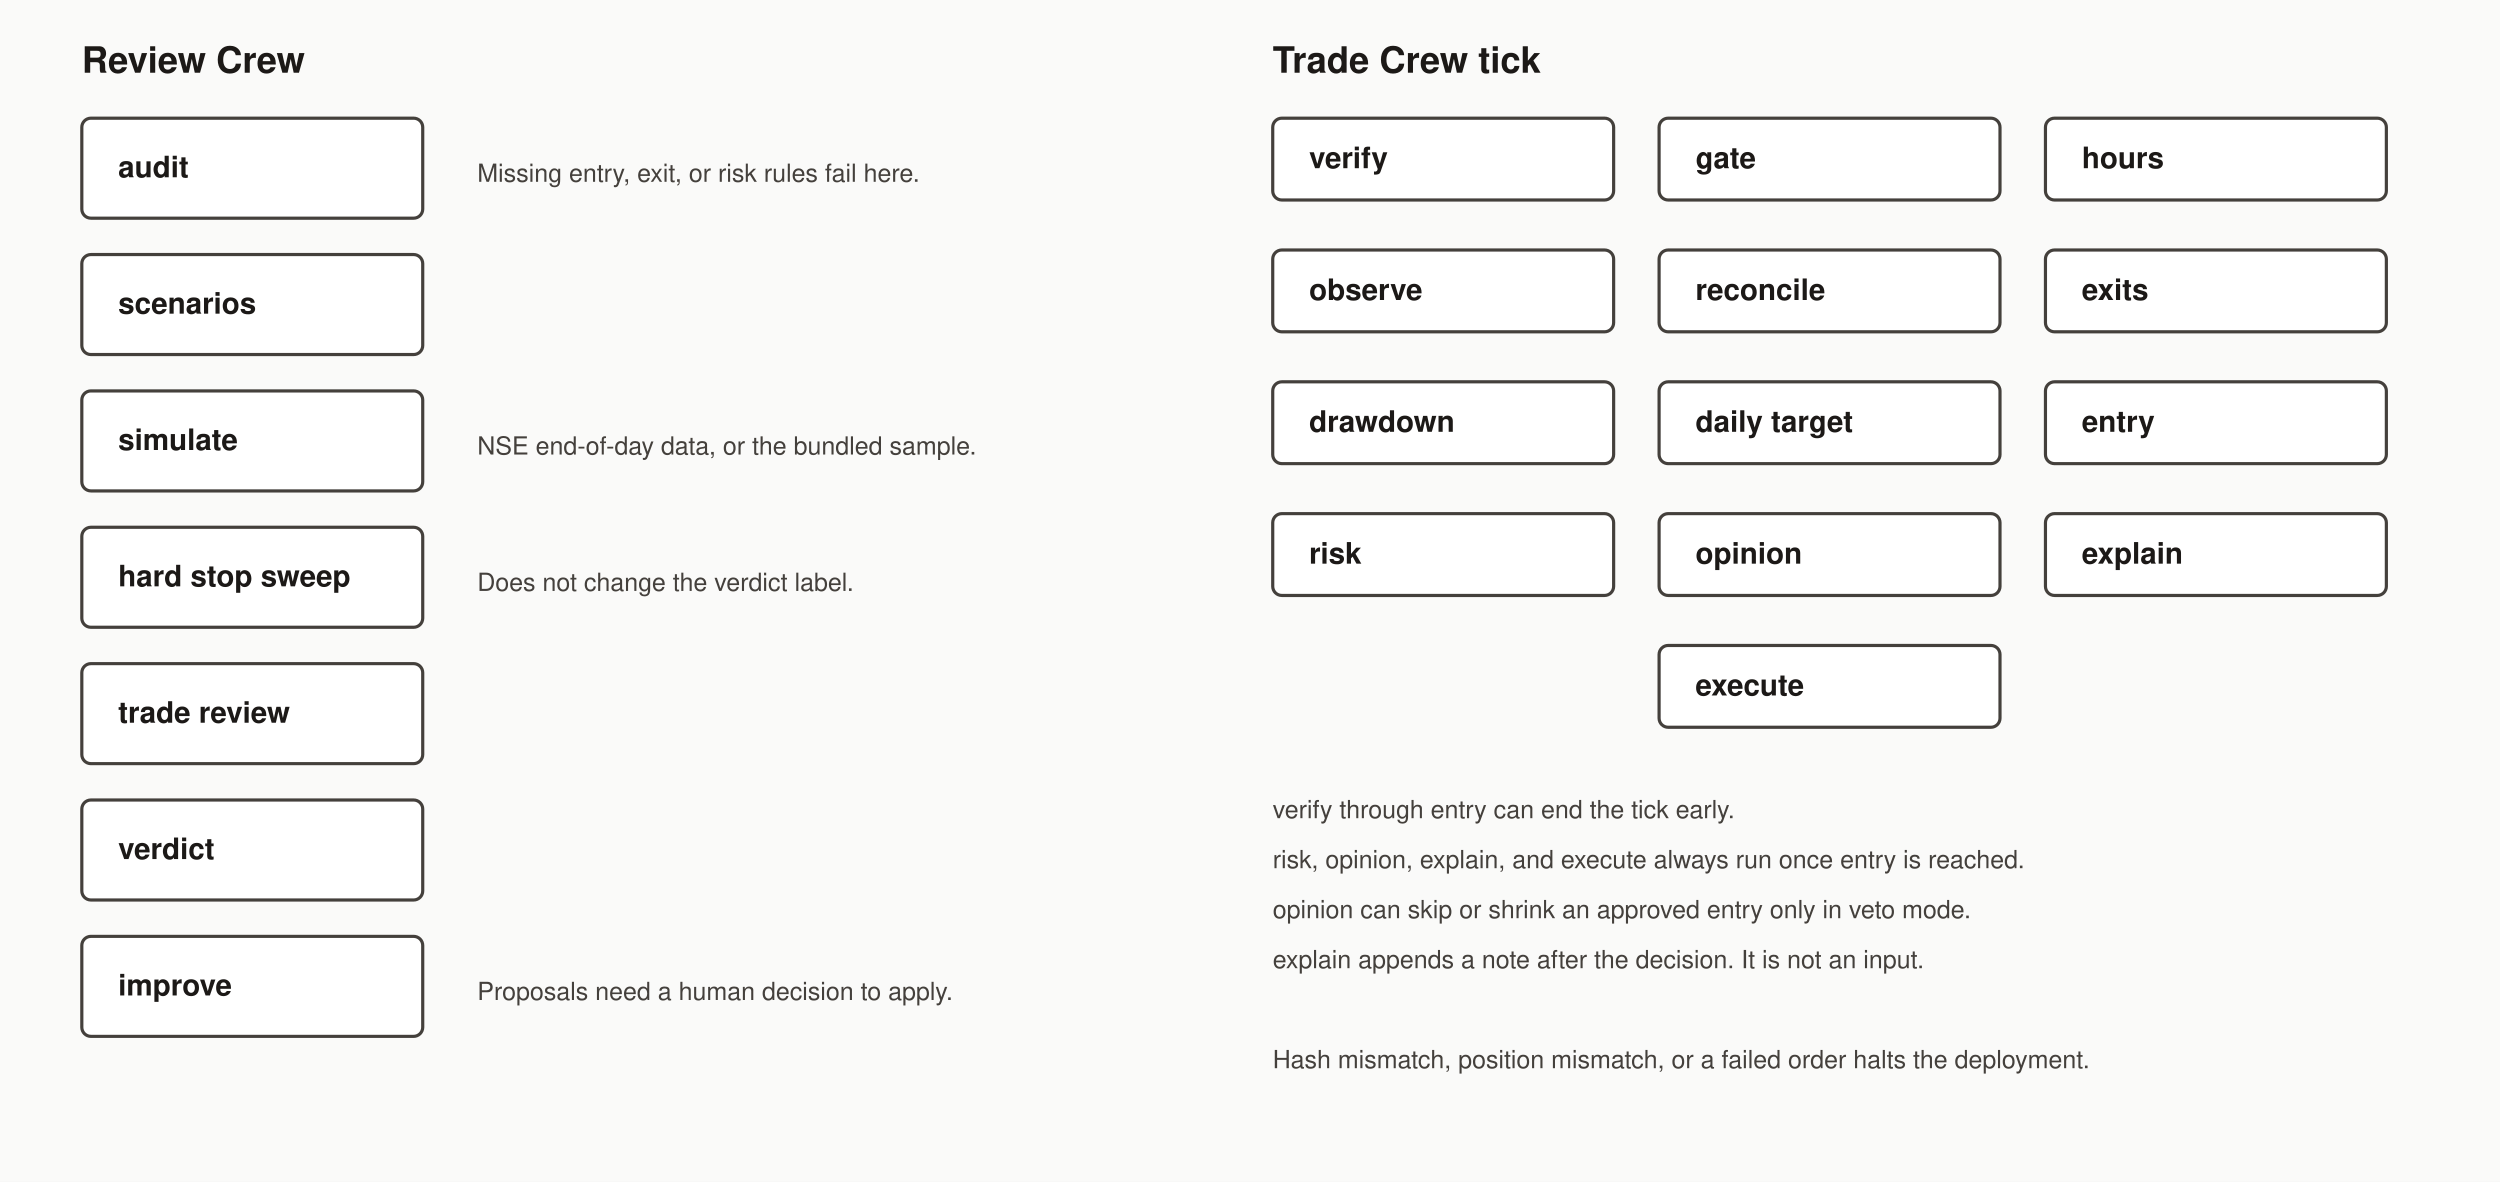
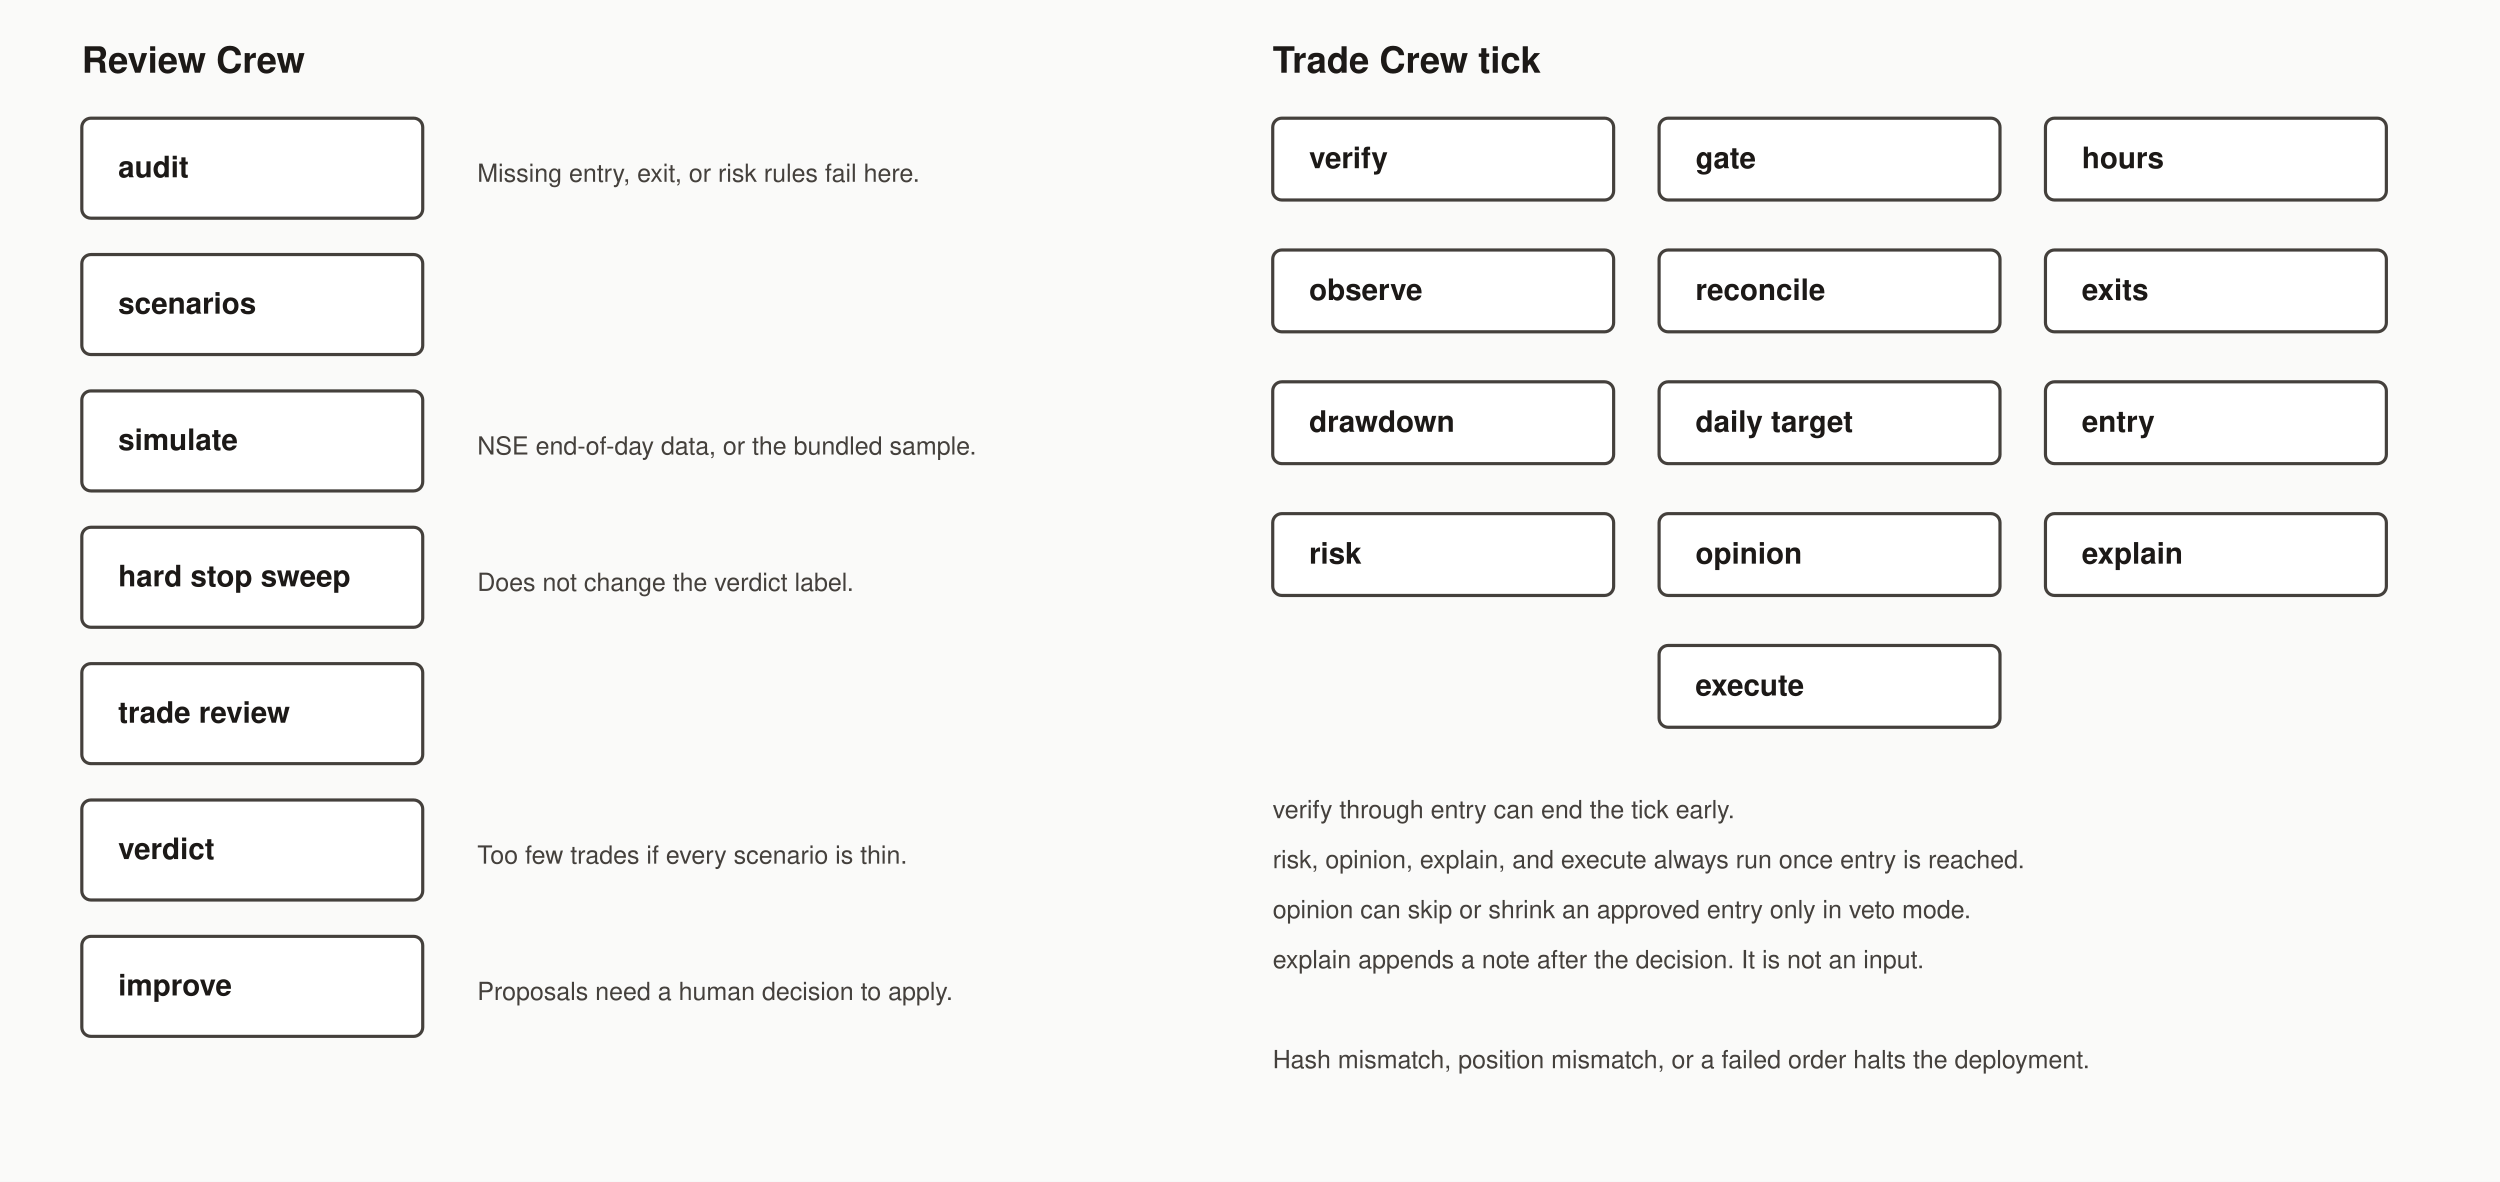
<svg xmlns="http://www.w3.org/2000/svg" width="1100" height="520" viewBox="0 0 1100 520">
  <style>
    text { font-family: Helvetica, Arial, sans-serif; fill: #1c1917; }
    .box { fill: #fff; stroke: #44403c; stroke-width: 1.4; }
    .t { font-size: 13px; font-weight: 700; }
    .s { font-size: 11px; fill: #44403c; }
    .h { font-size: 16px; font-weight: 700; }
  </style>
  <rect width="1100" height="520" fill="#fafaf9" />
  <text x="36" y="32" class="h">Review Crew</text>
  <text x="560" y="32" class="h">Trade Crew tick</text>
  <g id="review">
    <rect class="box" x="36" y="52" width="150" height="44" rx="4" />
    <text x="52" y="78" class="t">audit</text>
    <rect class="box" x="36" y="112" width="150" height="44" rx="4" />
    <text x="52" y="138" class="t">scenarios</text>
    <rect class="box" x="36" y="172" width="150" height="44" rx="4" />
    <text x="52" y="198" class="t">simulate</text>
    <rect class="box" x="36" y="232" width="150" height="44" rx="4" />
    <text x="52" y="258" class="t">hard stop sweep</text>
    <rect class="box" x="36" y="292" width="150" height="44" rx="4" />
    <text x="52" y="318" class="t">trade review</text>
    <rect class="box" x="36" y="352" width="150" height="44" rx="4" />
    <text x="52" y="378" class="t">verdict</text>
    <rect class="box" x="36" y="412" width="150" height="44" rx="4" />
    <text x="52" y="438" class="t">improve</text>
  </g>
  <text x="210" y="80" class="s">Missing entry, exit, or risk rules fail here.</text>
  <text x="210" y="200" class="s">NSE end-of-day data, or the bundled sample.</text>
  <text x="210" y="260" class="s">Does not change the verdict label.</text>
+   <text x="210" y="380" class="s">Too few trades if every scenario is thin.</text>
  <text x="210" y="440" class="s">Proposals need a human decision to apply.</text>
  <g id="trade">
    <rect class="box" x="560" y="52" width="150" height="36" rx="4" />
    <text x="576" y="74" class="t">verify</text>
    <rect class="box" x="730" y="52" width="150" height="36" rx="4" />
    <text x="746" y="74" class="t">gate</text>
    <rect class="box" x="900" y="52" width="150" height="36" rx="4" />
    <text x="916" y="74" class="t">hours</text>
    <rect class="box" x="560" y="110" width="150" height="36" rx="4" />
    <text x="576" y="132" class="t">observe</text>
    <rect class="box" x="730" y="110" width="150" height="36" rx="4" />
    <text x="746" y="132" class="t">reconcile</text>
    <rect class="box" x="900" y="110" width="150" height="36" rx="4" />
    <text x="916" y="132" class="t">exits</text>
    <rect class="box" x="560" y="168" width="150" height="36" rx="4" />
    <text x="576" y="190" class="t">drawdown</text>
    <rect class="box" x="730" y="168" width="150" height="36" rx="4" />
    <text x="746" y="190" class="t">daily target</text>
    <rect class="box" x="900" y="168" width="150" height="36" rx="4" />
    <text x="916" y="190" class="t">entry</text>
    <rect class="box" x="560" y="226" width="150" height="36" rx="4" />
    <text x="576" y="248" class="t">risk</text>
    <rect class="box" x="730" y="226" width="150" height="36" rx="4" />
    <text x="746" y="248" class="t">opinion</text>
    <rect class="box" x="900" y="226" width="150" height="36" rx="4" />
    <text x="916" y="248" class="t">explain</text>
    <rect class="box" x="730" y="284" width="150" height="36" rx="4" />
    <text x="746" y="306" class="t">execute</text>
  </g>
  <text x="560" y="360" class="s">verify through entry can end the tick early.</text>
  <text x="560" y="382" class="s">risk, opinion, explain, and execute always run once entry is reached.</text>
  <text x="560" y="404" class="s">opinion can skip or shrink an approved entry only in veto mode.</text>
  <text x="560" y="426" class="s">explain appends a note after the decision. It is not an input.</text>
  <text x="560" y="470" class="s">Hash mismatch, position mismatch, or a failed order halts the deployment.</text>
</svg>
